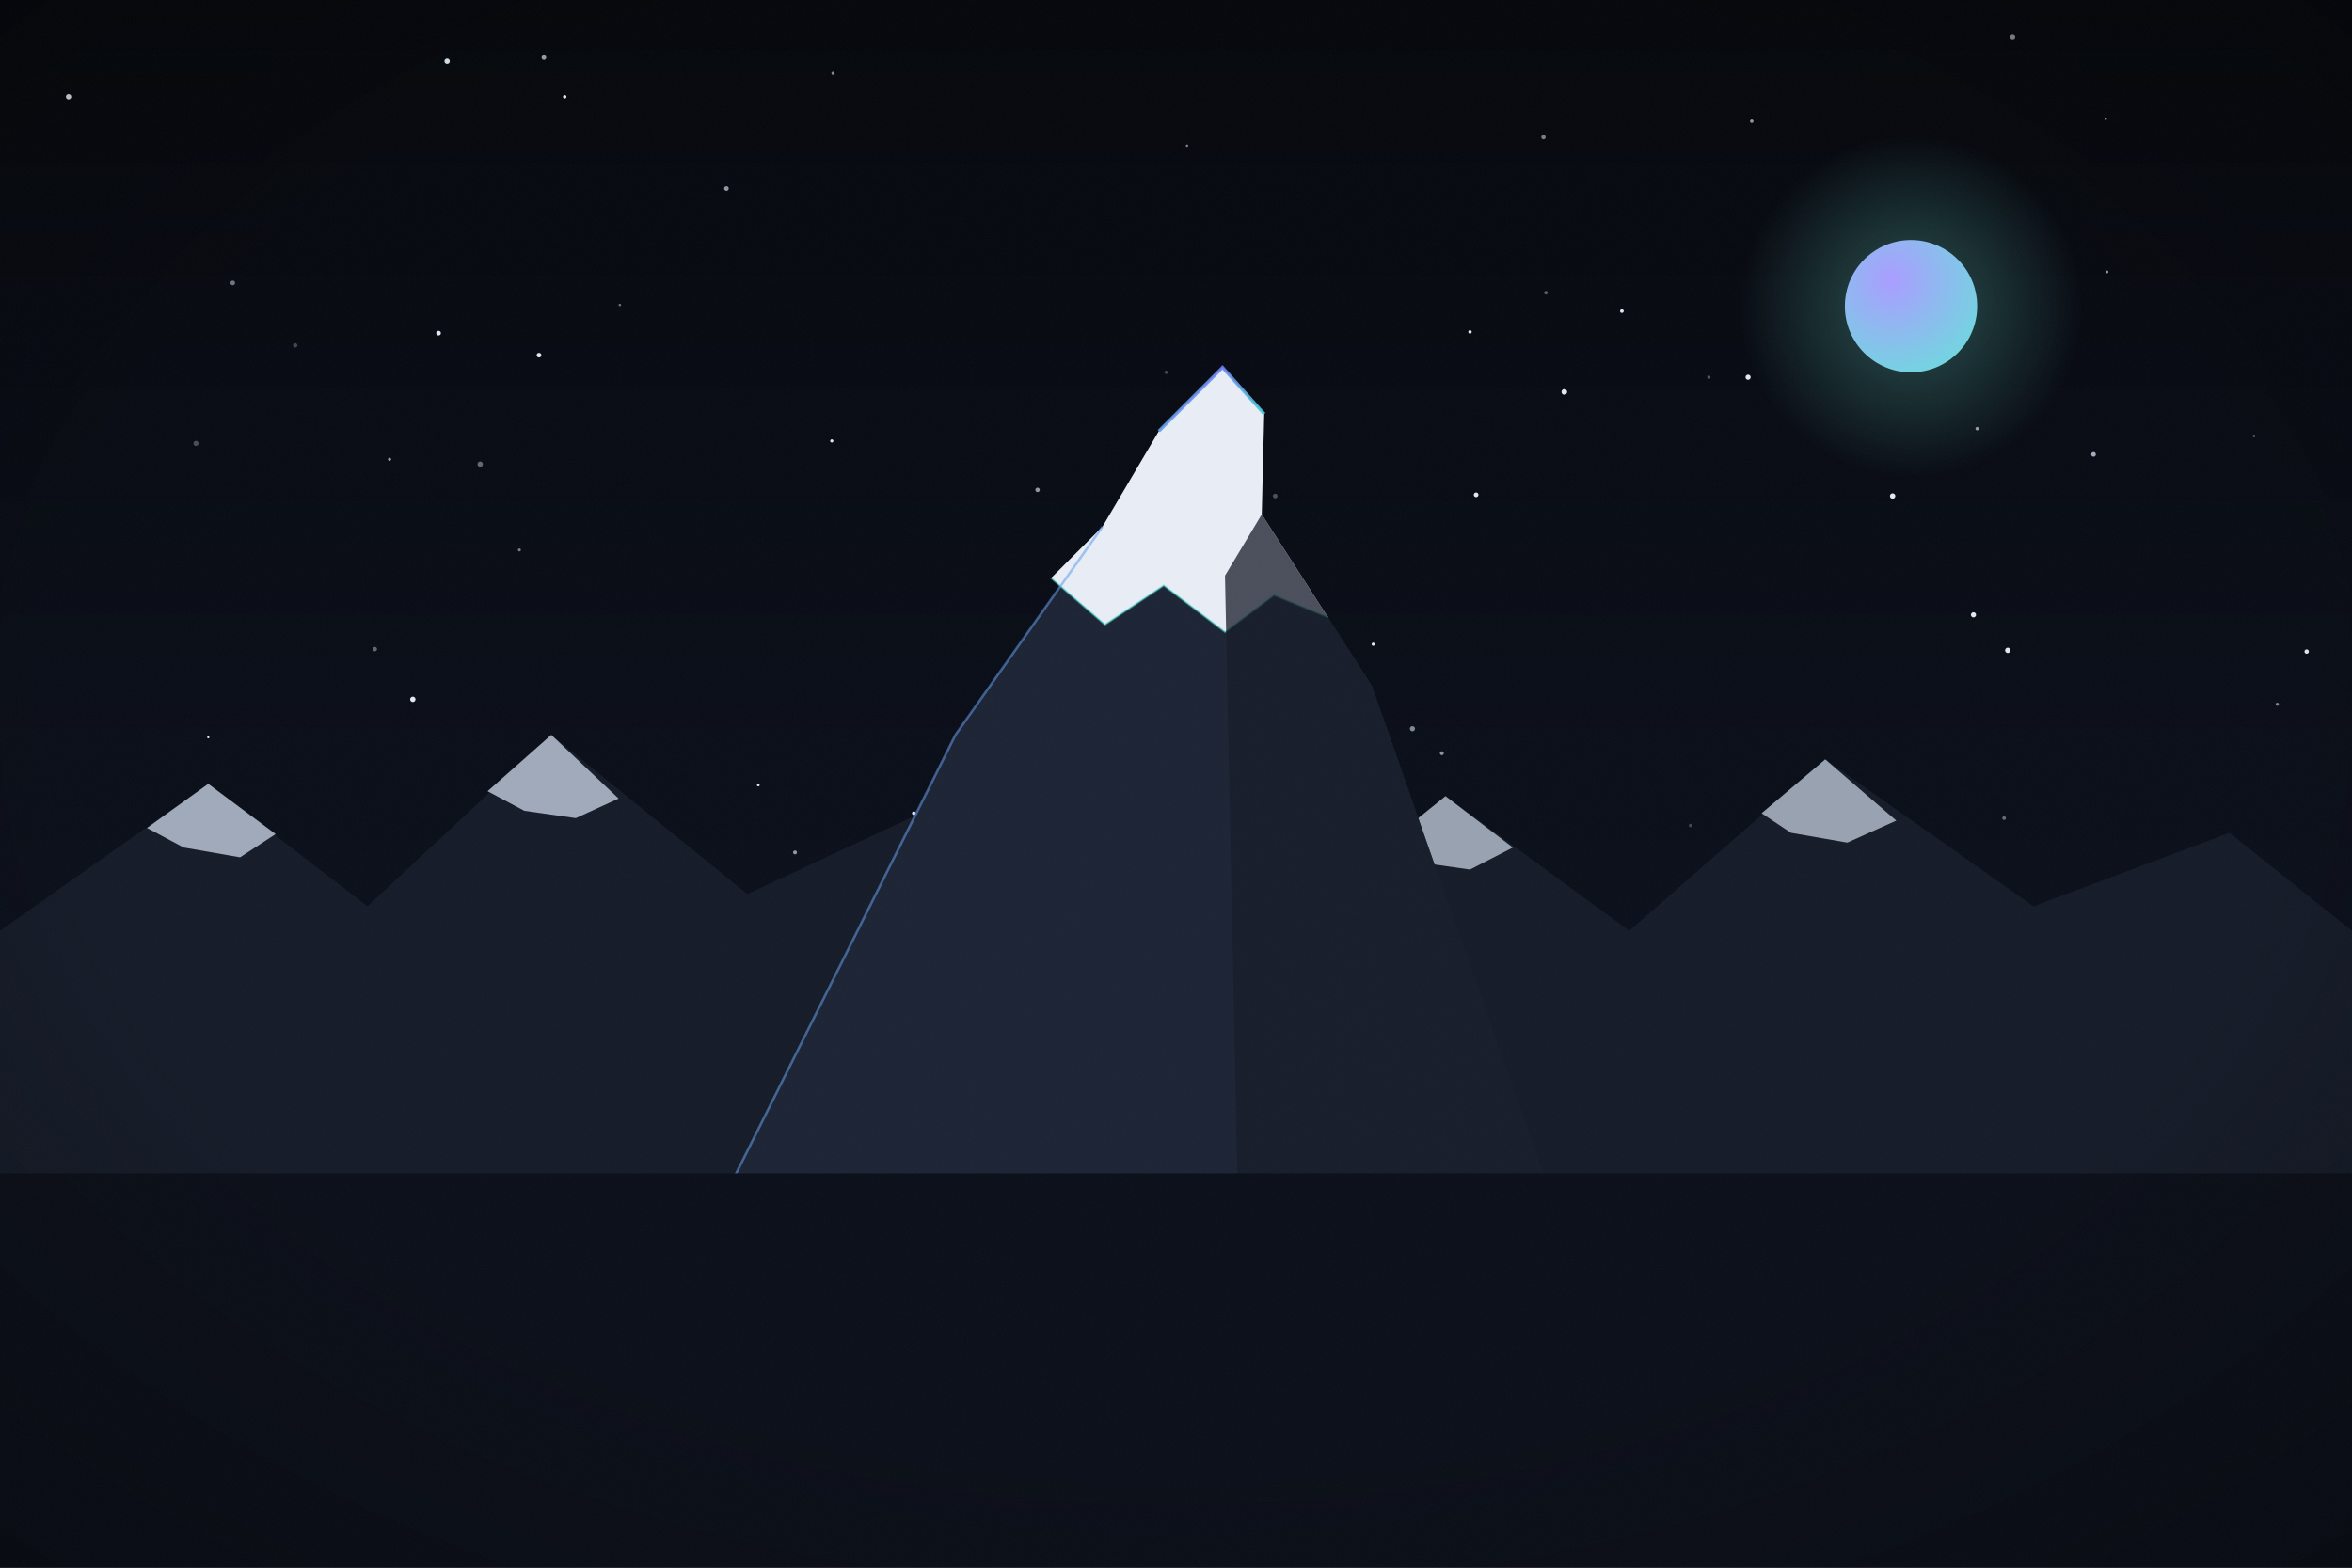
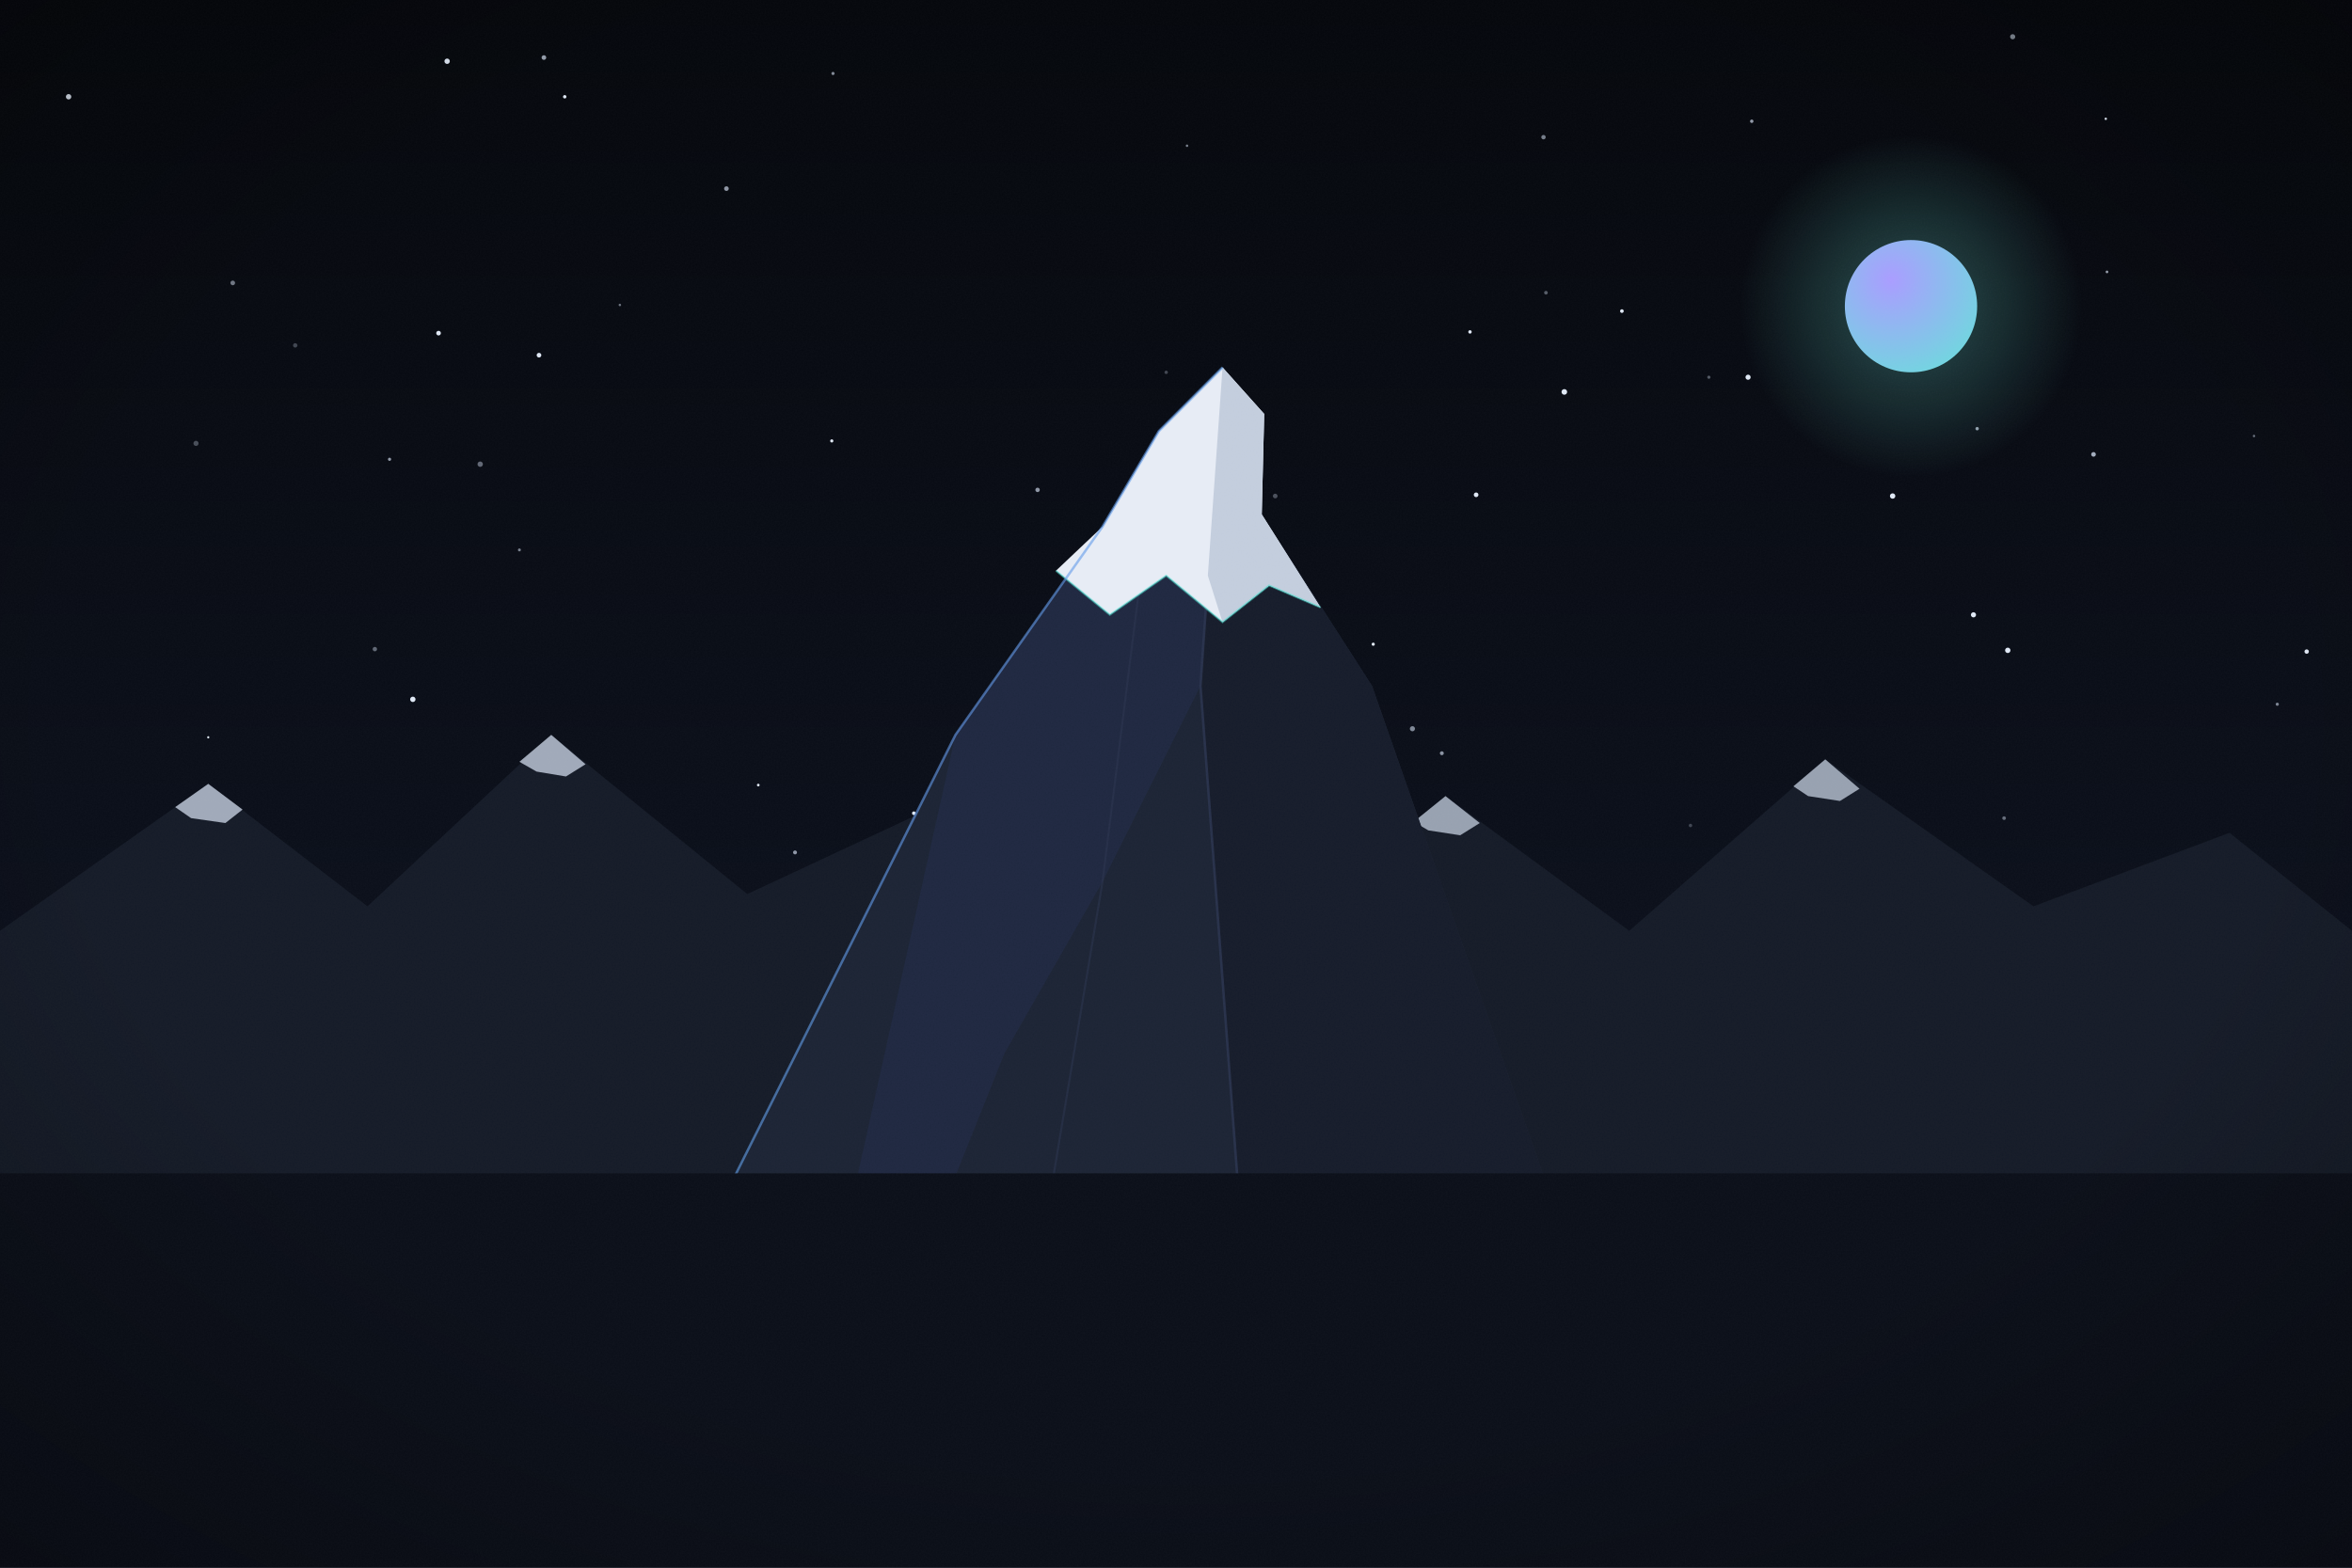
<svg xmlns="http://www.w3.org/2000/svg" viewBox="0 0 1920 1280" width="1920" height="1280">
  <defs>
    <linearGradient id="sky" x1="0" y1="0" x2="0" y2="1">
      <stop offset="0" stop-color="#04060b" />
      <stop offset="1" stop-color="#0e1424" />
    </linearGradient>
    <linearGradient id="acc" x1="0" y1="0" x2="1" y2="1">
      <stop offset="0" stop-color="#7c5cff" />
      <stop offset="1" stop-color="#43e0d0" />
    </linearGradient>
    <linearGradient id="accv" x1="0" y1="0" x2="0" y2="1">
      <stop offset="0" stop-color="#7c5cff" />
      <stop offset="1" stop-color="#43e0d0" />
    </linearGradient>
    <radialGradient id="mgrad" cx="0.35" cy="0.3" r="1">
      <stop offset="0" stop-color="#a99cff" />
      <stop offset="1" stop-color="#5fe6d6" />
    </radialGradient>
    <radialGradient id="halo" cx="0.5" cy="0.5" r="0.5">
      <stop offset="0" stop-color="rgba(103,220,205,.34)" />
      <stop offset="1" stop-color="rgba(103,220,205,0)" />
    </radialGradient>
    <radialGradient id="vig" cx="0.5" cy="0.46" r="0.85">
      <stop offset="0.55" stop-color="rgba(0,0,0,0)" />
      <stop offset="1" stop-color="rgba(0,0,4,.5)" />
    </radialGradient>
    <linearGradient id="wgrad" x1="0" y1="0" x2="0" y2="1">
      <stop offset="0" stop-color="#0b111e" />
      <stop offset="1" stop-color="#070a12" />
    </linearGradient>
    <filter id="soft" x="-40%" y="-40%" width="180%" height="180%">
      <feGaussianBlur stdDeviation="7" />
    </filter>
    <filter id="soft2" x="-60%" y="-60%" width="220%" height="220%">
      <feGaussianBlur stdDeviation="16" />
    </filter>
    <filter id="grain">
      <feTurbulence type="fractalNoise" baseFrequency="0.8" numOctaves="2" stitchTiles="stitch" />
      <feColorMatrix type="matrix" values="0 0 0 0 1 0 0 0 0 1 0 0 0 0 1 0 0 0 0.05 0" />
      <feComposite operator="over" in2="SourceGraphic" />
    </filter>
  </defs>
  <style>
@keyframes tw{0%,100%{opacity:.1}50%{opacity:1}}
.tw{animation:tw 3.4s ease-in-out infinite}
.tw.d1{animation-delay:.6s}.tw.d2{animation-delay:1.2s}.tw.d3{animation-delay:1.9s}.tw.d4{animation-delay:2.6s}.tw.d5{animation-delay:3.1s}
@keyframes shoot{0%,84%{opacity:0;transform:translate(0,0)}86%{opacity:1}96%{opacity:0;transform:translate(-620px,320px)}100%{opacity:0}}
.shoot{animation:shoot 12s linear infinite}
.shoot.s2{animation-duration:19s;animation-delay:7s}
@keyframes bob{0%,100%{transform:translateY(0px) rotate(-1.2deg)}50%{transform:translateY(9px) rotate(1.4deg)}}
.bob{animation:bob 5.6s ease-in-out infinite;transform-box:fill-box;transform-origin:center}
.bob.b2{animation-duration:7.2s;animation-delay:1.1s}
@keyframes shim{0%,100%{opacity:.22}50%{opacity:.75}}
.shim{animation:shim 4.4s ease-in-out infinite}
.shim.d1{animation-delay:1.4s}.shim.d2{animation-delay:2.7s}.shim.d3{animation-delay:3.6s}
@keyframes flick{0%,91%,100%{opacity:.9}93%{opacity:.25}95%{opacity:.85}}
.flick{animation:flick 8s linear infinite}.flick.f2{animation-delay:3.5s}
@keyframes spin{from{transform:rotate(0deg)}to{transform:rotate(360deg)}}
.wheel{animation:spin 80s linear infinite;transform-box:fill-box;transform-origin:center}
@keyframes aur{0%,100%{opacity:.34;transform:skewX(0deg)}50%{opacity:.72;transform:skewX(-4deg)}}
.aur{animation:aur 9s ease-in-out infinite;transform-box:fill-box;transform-origin:bottom}
.aur.a2{animation-duration:13s;animation-delay:2.5s}
@keyframes fall{from{transform:translateY(-140px)}to{transform:translateY(150px)}}
.fall{animation:fall 9s linear infinite}.fall.f2{animation-duration:13s;animation-delay:2s}.fall.f3{animation-duration:11s;animation-delay:5s}
@keyframes sway{0%,100%{transform:rotate(-1.4deg)}50%{transform:rotate(1.4deg)}}
.sway{animation:sway 7s ease-in-out infinite;transform-box:fill-box;transform-origin:bottom center}

@media (prefers-reduced-motion:reduce){*{animation:none!important}}
</style>
  <rect width="1920" height="1280" fill="url(#sky)" />
  <circle cx="1883" cy="532" r="1.8" fill="#dfe8f5" class="tw d5" />
  <circle cx="746" cy="664" r="1.5" fill="#dfe8f5" class="tw d5" />
  <circle cx="593" cy="154" r="1.9" fill="#c9d4e6" opacity="0.69" />
  <circle cx="1324" cy="254" r="1.5" fill="#dfe8f5" class="tw" />
  <circle cx="679" cy="360" r="1.3" fill="#dfe8f5" class="tw d2" />
  <circle cx="358" cy="272" r="1.9" fill="#dfe8f5" class="tw" />
  <circle cx="1614" cy="350" r="1.4" fill="#c9d4e6" opacity="0.72" />
  <circle cx="1709" cy="371" r="1.9" fill="#c9d4e6" opacity="0.80" />
  <circle cx="1636" cy="668" r="1.5" fill="#c9d4e6" opacity="0.47" />
  <circle cx="1200" cy="271" r="1.4" fill="#dfe8f5" class="tw d5" />
  <circle cx="365" cy="50" r="2.2" fill="#dfe8f5" class="tw d2" />
  <circle cx="1611" cy="502" r="2.1" fill="#dfe8f5" class="tw d1" />
  <circle cx="440" cy="290" r="1.9" fill="#dfe8f5" class="tw" />
  <circle cx="190" cy="231" r="1.9" fill="#c9d4e6" opacity="0.55" />
  <circle cx="160" cy="362" r="2.1" fill="#c9d4e6" opacity="0.33" />
  <circle cx="1262" cy="239" r="1.5" fill="#c9d4e6" opacity="0.40" />
  <circle cx="337" cy="571" r="2.2" fill="#dfe8f5" class="tw d5" />
  <circle cx="506" cy="249" r="1.0" fill="#c9d4e6" opacity="0.52" />
  <circle cx="1859" cy="575" r="1.3" fill="#c9d4e6" opacity="0.59" />
  <circle cx="619" cy="641" r="1.1" fill="#dfe8f5" class="tw d5" />
  <circle cx="1588" cy="238" r="1.4" fill="#dfe8f5" class="tw d5" />
  <circle cx="1840" cy="356" r="1.0" fill="#c9d4e6" opacity="0.51" />
  <circle cx="424" cy="449" r="1.2" fill="#c9d4e6" opacity="0.58" />
  <circle cx="1545" cy="405" r="2.2" fill="#dfe8f5" class="tw d2" />
  <circle cx="451" cy="690" r="2.0" fill="#c9d4e6" opacity="0.38" />
  <circle cx="969" cy="119" r="1.0" fill="#c9d4e6" opacity="0.59" />
  <circle cx="241" cy="282" r="1.8" fill="#c9d4e6" opacity="0.29" />
  <circle cx="1720" cy="222" r="1.1" fill="#c9d4e6" opacity="0.74" />
  <circle cx="1153" cy="595" r="2.1" fill="#c9d4e6" opacity="0.61" />
  <circle cx="1277" cy="320" r="2.3" fill="#dfe8f5" class="tw d4" />
  <circle cx="1395" cy="308" r="1.3" fill="#c9d4e6" opacity="0.38" />
  <circle cx="1380" cy="674" r="1.4" fill="#c9d4e6" opacity="0.28" />
  <circle cx="1041" cy="405" r="1.9" fill="#c9d4e6" opacity="0.34" />
  <circle cx="1639" cy="531" r="2.2" fill="#dfe8f5" class="tw" />
  <circle cx="318" cy="375" r="1.3" fill="#c9d4e6" opacity="0.71" />
  <circle cx="1121" cy="526" r="1.3" fill="#dfe8f5" class="tw" />
  <circle cx="649" cy="696" r="1.6" fill="#c9d4e6" opacity="0.69" />
  <circle cx="444" cy="47" r="1.9" fill="#c9d4e6" opacity="0.75" />
  <circle cx="56" cy="79" r="2.2" fill="#dfe8f5" class="tw" />
  <circle cx="1260" cy="112" r="1.8" fill="#c9d4e6" opacity="0.57" />
  <circle cx="1430" cy="99" r="1.4" fill="#c9d4e6" opacity="0.71" />
  <circle cx="1719" cy="97" r="1.0" fill="#dfe8f5" class="tw" />
  <circle cx="170" cy="602" r="0.9" fill="#dfe8f5" class="tw d3" />
  <circle cx="461" cy="79" r="1.4" fill="#dfe8f5" class="tw d2" />
  <circle cx="392" cy="379" r="2.2" fill="#c9d4e6" opacity="0.46" />
  <circle cx="1427" cy="308" r="2.1" fill="#dfe8f5" class="tw d5" />
  <circle cx="680" cy="60" r="1.3" fill="#c9d4e6" opacity="0.63" />
  <circle cx="847" cy="400" r="1.8" fill="#c9d4e6" opacity="0.69" />
  <circle cx="1177" cy="615" r="1.6" fill="#c9d4e6" opacity="0.67" />
  <circle cx="952" cy="304" r="1.4" fill="#c9d4e6" opacity="0.30" />
  <circle cx="1205" cy="404" r="1.9" fill="#dfe8f5" class="tw d2" />
  <circle cx="967" cy="347" r="2.3" fill="#dfe8f5" class="tw" />
  <circle cx="306" cy="530" r="1.8" fill="#c9d4e6" opacity="0.45" />
  <circle cx="1643" cy="30" r="2.1" fill="#c9d4e6" opacity="0.63" />
  <g class="shoot" opacity="0">
    <line x1="1460" y1="170" x2="1590" y2="104" stroke="url(#acc)" stroke-width="3" stroke-linecap="round" />
    <circle cx="1460" cy="170" r="3.6" fill="#eaf2ff" />
  </g>
  <g class="shoot s2" opacity="0">
    <line x1="700" y1="120" x2="830" y2="54" stroke="url(#acc)" stroke-width="3" stroke-linecap="round" />
    <circle cx="700" cy="120" r="3.6" fill="#eaf2ff" />
  </g>
  <circle cx="1560" cy="250" r="140" fill="url(#halo)" />
  <circle cx="1560" cy="250" r="54" fill="url(#mgrad)" />
  <path d="M0,960 L0,760 L170,640 L300,740 L450,600 L610,730 L760,660 L900,760 L900,960 Z" fill="#141a27" />
-   <path d="M120,676 L170,640 L225,681 L196,700 L150,692 Z" fill="#c3cddd" opacity=".8" />
-   <path d="M398,646 L450,600 L505,652 L470,668 L428,662 Z" fill="#c3cddd" opacity=".8" />
+   <path d="M143,659 L170,640 L198,661 L184,672 L156,668 Z" fill="#c3cddd" opacity=".8" />
+   <path d="M424,622 L450,600 L478,624 L462,634 L438,630 Z" fill="#c3cddd" opacity=".8" />
  <path d="M1020,960 L1020,780 L1180,650 L1330,760 L1490,620 L1660,740 L1820,680 L1920,760 L1920,960 Z" fill="#141a27" />
-   <path d="M1128,692 L1180,650 L1235,692 L1200,710 L1158,704 Z" fill="#c3cddd" opacity=".75" />
-   <path d="M1438,664 L1490,620 L1548,670 L1508,688 L1462,680 Z" fill="#c3cddd" opacity=".75" />
+   <path d="M1154,671 L1180,650 L1208,672 L1192,682 L1166,678 Z" fill="#c3cddd" opacity=".75" />
+   <path d="M1464,642 L1490,620 L1518,644 L1502,654 L1476,650 Z" fill="#c3cddd" opacity=".75" />
  <path d="M600,960 L780,600 L900,430 L946,352 L998,300 L1032,338 L1030,420 L1120,560 L1260,960 Z" fill="#1b2334" />
-   <path d="M946,352 L998,300 L1032,338 L1030,420 L1084,504 L1040,486 L1000,516 L950,478 L902,510 L858,472 L900,430 Z" fill="#e7ecf5" />
-   <path d="M946,352 L998,300 L1032,338" fill="none" stroke="url(#acc)" stroke-width="2.6" opacity=".9" />
-   <path d="M858,472 L902,510 L950,478 L1000,516 L1040,486 L1084,504" fill="none" stroke="#43e0d0" stroke-width="1.6" opacity=".5" />
-   <path d="M600,960 L780,600 L900,430" fill="none" stroke="url(#acc)" stroke-width="2" opacity=".55" />
-   <path d="M1000,470 L1030,420 L1120,560 L1260,960 L1010,960 Z" fill="#141a27" opacity=".75" />
+   <path d="M998,300 L1032,338 L1030,420 L1120,560 L1260,960 L1010,960 L980,560 Z" fill="#151b2a" />
+   <path d="M780,600 L900,430 L946,352 L998,300 L980,560 L900,720 L820,860 L780,960 L700,960 Z" fill="#1e2740" />
+   <path d="M998,300 L980,560 L1010,960" fill="none" stroke="#2b3550" stroke-width="2" opacity=".8" />
+   <path d="M946,352 L900,720 L860,960" fill="none" stroke="#2b3550" stroke-width="1.6" opacity=".5" />
+   <path d="M946,352 L998,300 L1032,338 L1030,420 L1078,496 L1036,478 L998,508 L952,470 L906,502 L862,466 L900,430 Z" fill="#e7ecf5" />
+   <path d="M998,300 L1032,338 L1030,420 L1078,496 L1036,478 L998,508 L986,470 L998,300 Z" fill="#c3cddd" />
+   <path d="M862,466 L906,502 L952,470 L998,508 L1036,478 L1078,496" fill="none" stroke="#43e0d0" stroke-width="1.6" opacity=".5" />
+   <path d="M600,960 L780,600 L900,430 L946,352 L998,300" fill="none" stroke="url(#acc)" stroke-width="2" opacity=".6" />
  <rect x="0" y="958" width="1920" height="322" fill="#0a0e18" />
  <line x1="0" y1="958" x2="1920" y2="958" stroke="url(#acc)" stroke-width="2" opacity=".4" />
  <rect width="1920" height="1280" fill="url(#vig)" />
  <rect width="1920" height="1280" filter="url(#grain)" opacity="0.55" fill="none" />
</svg>
